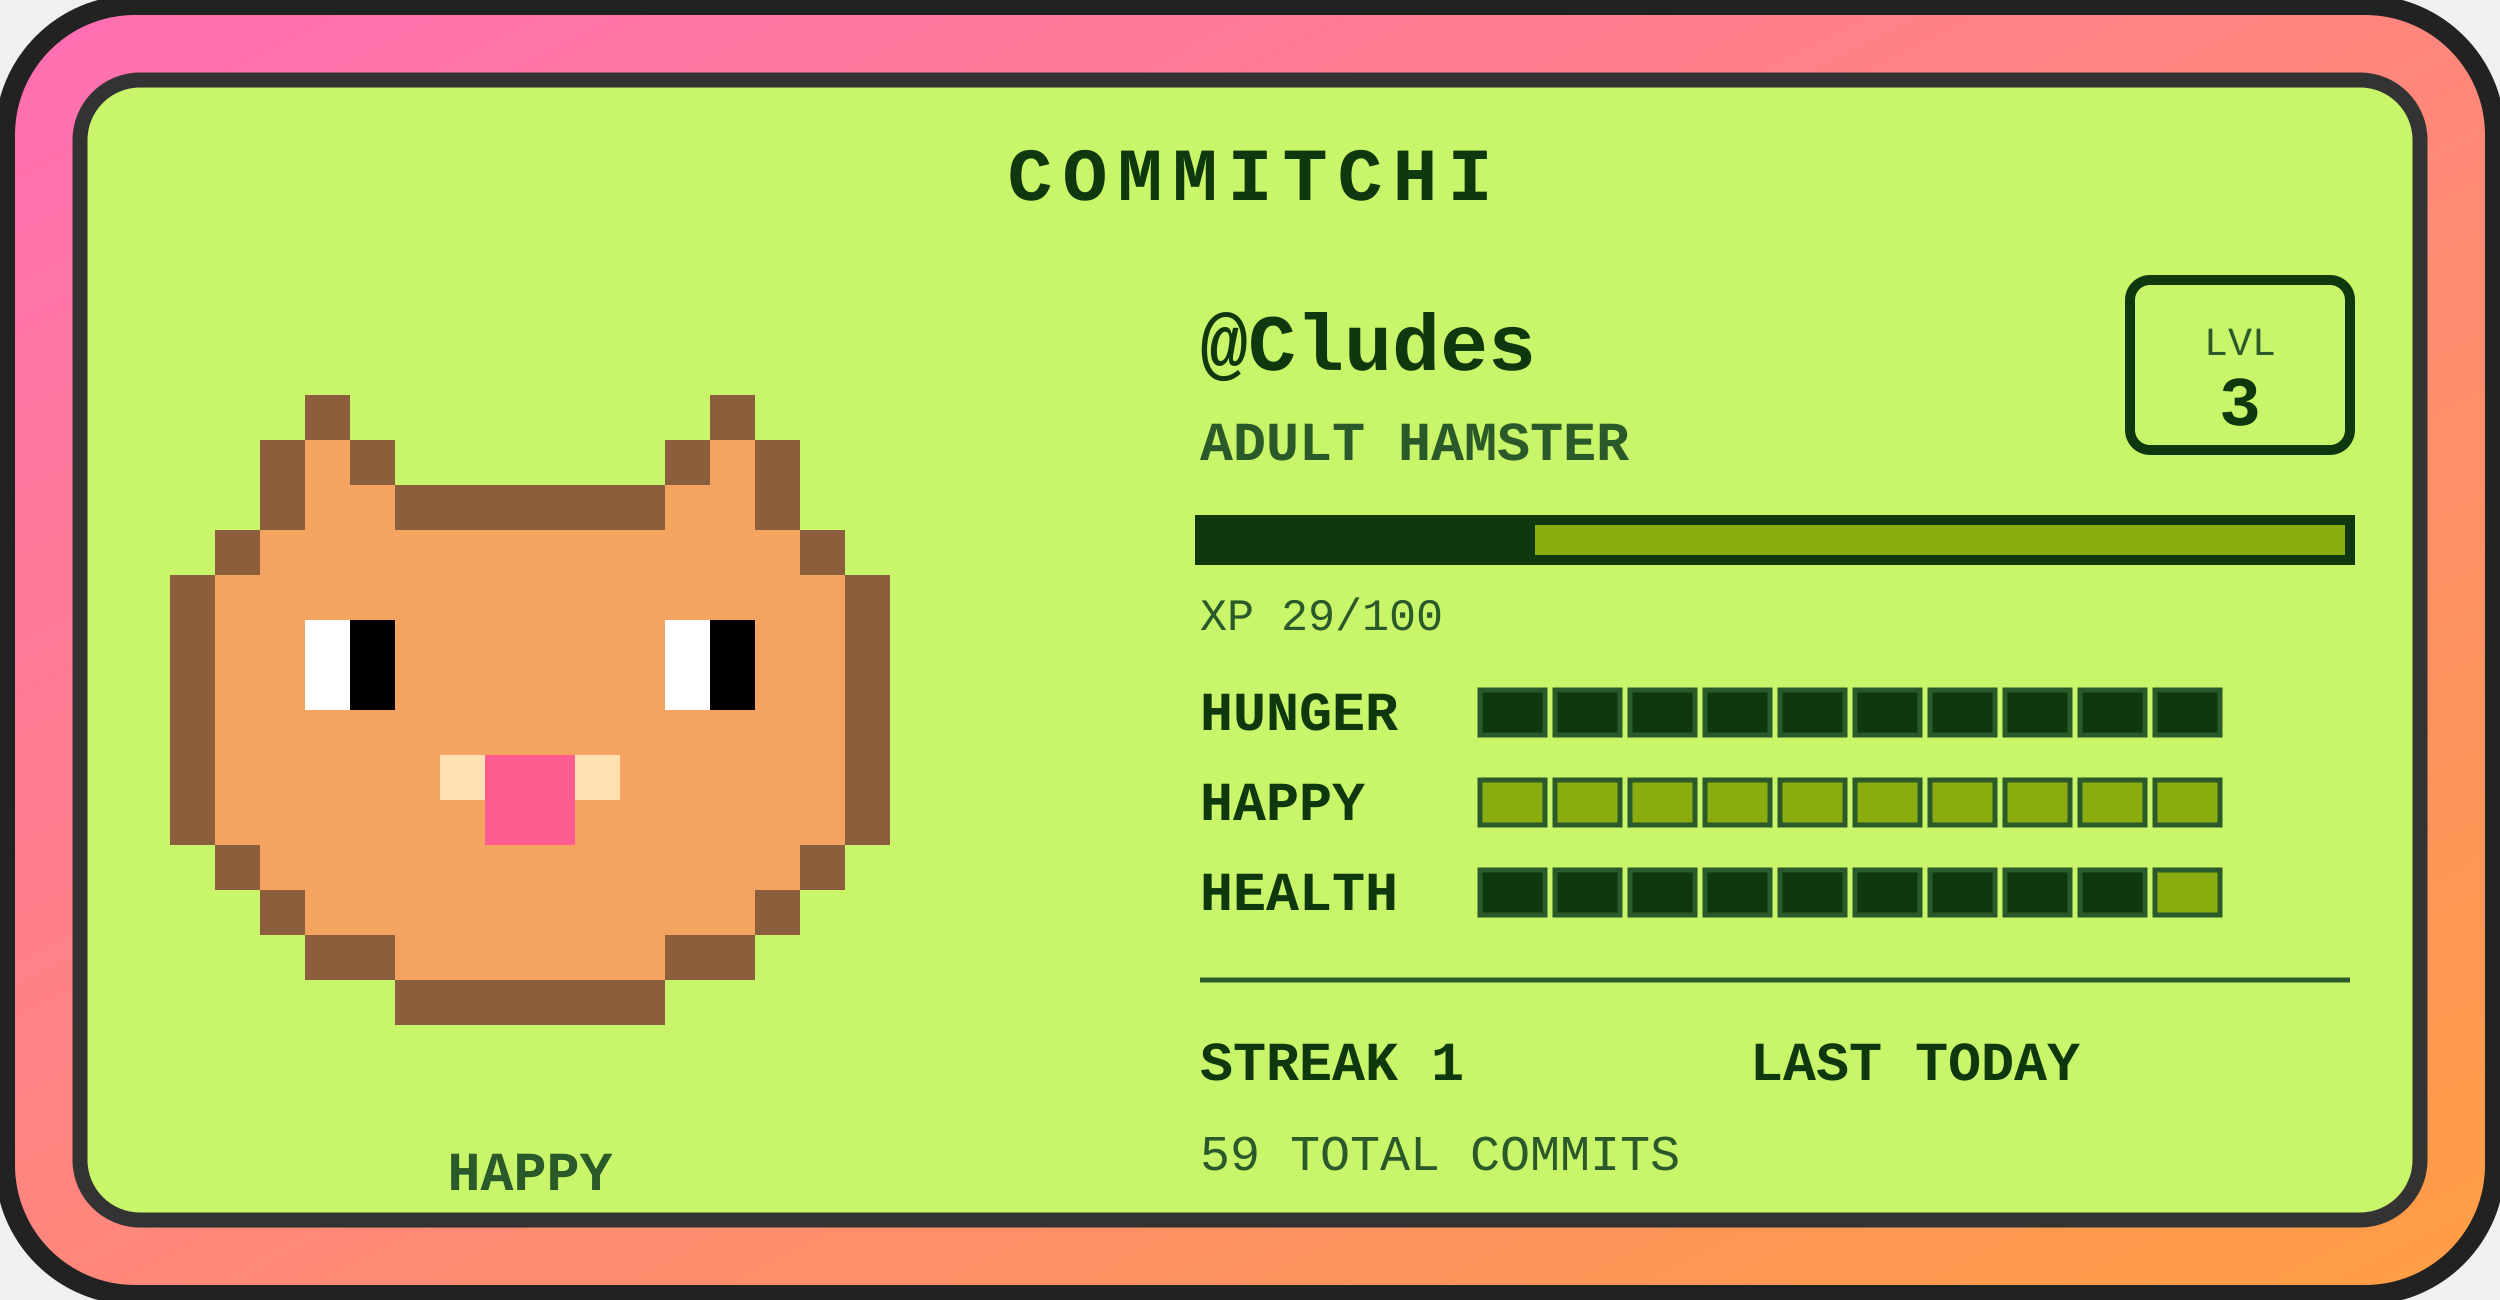
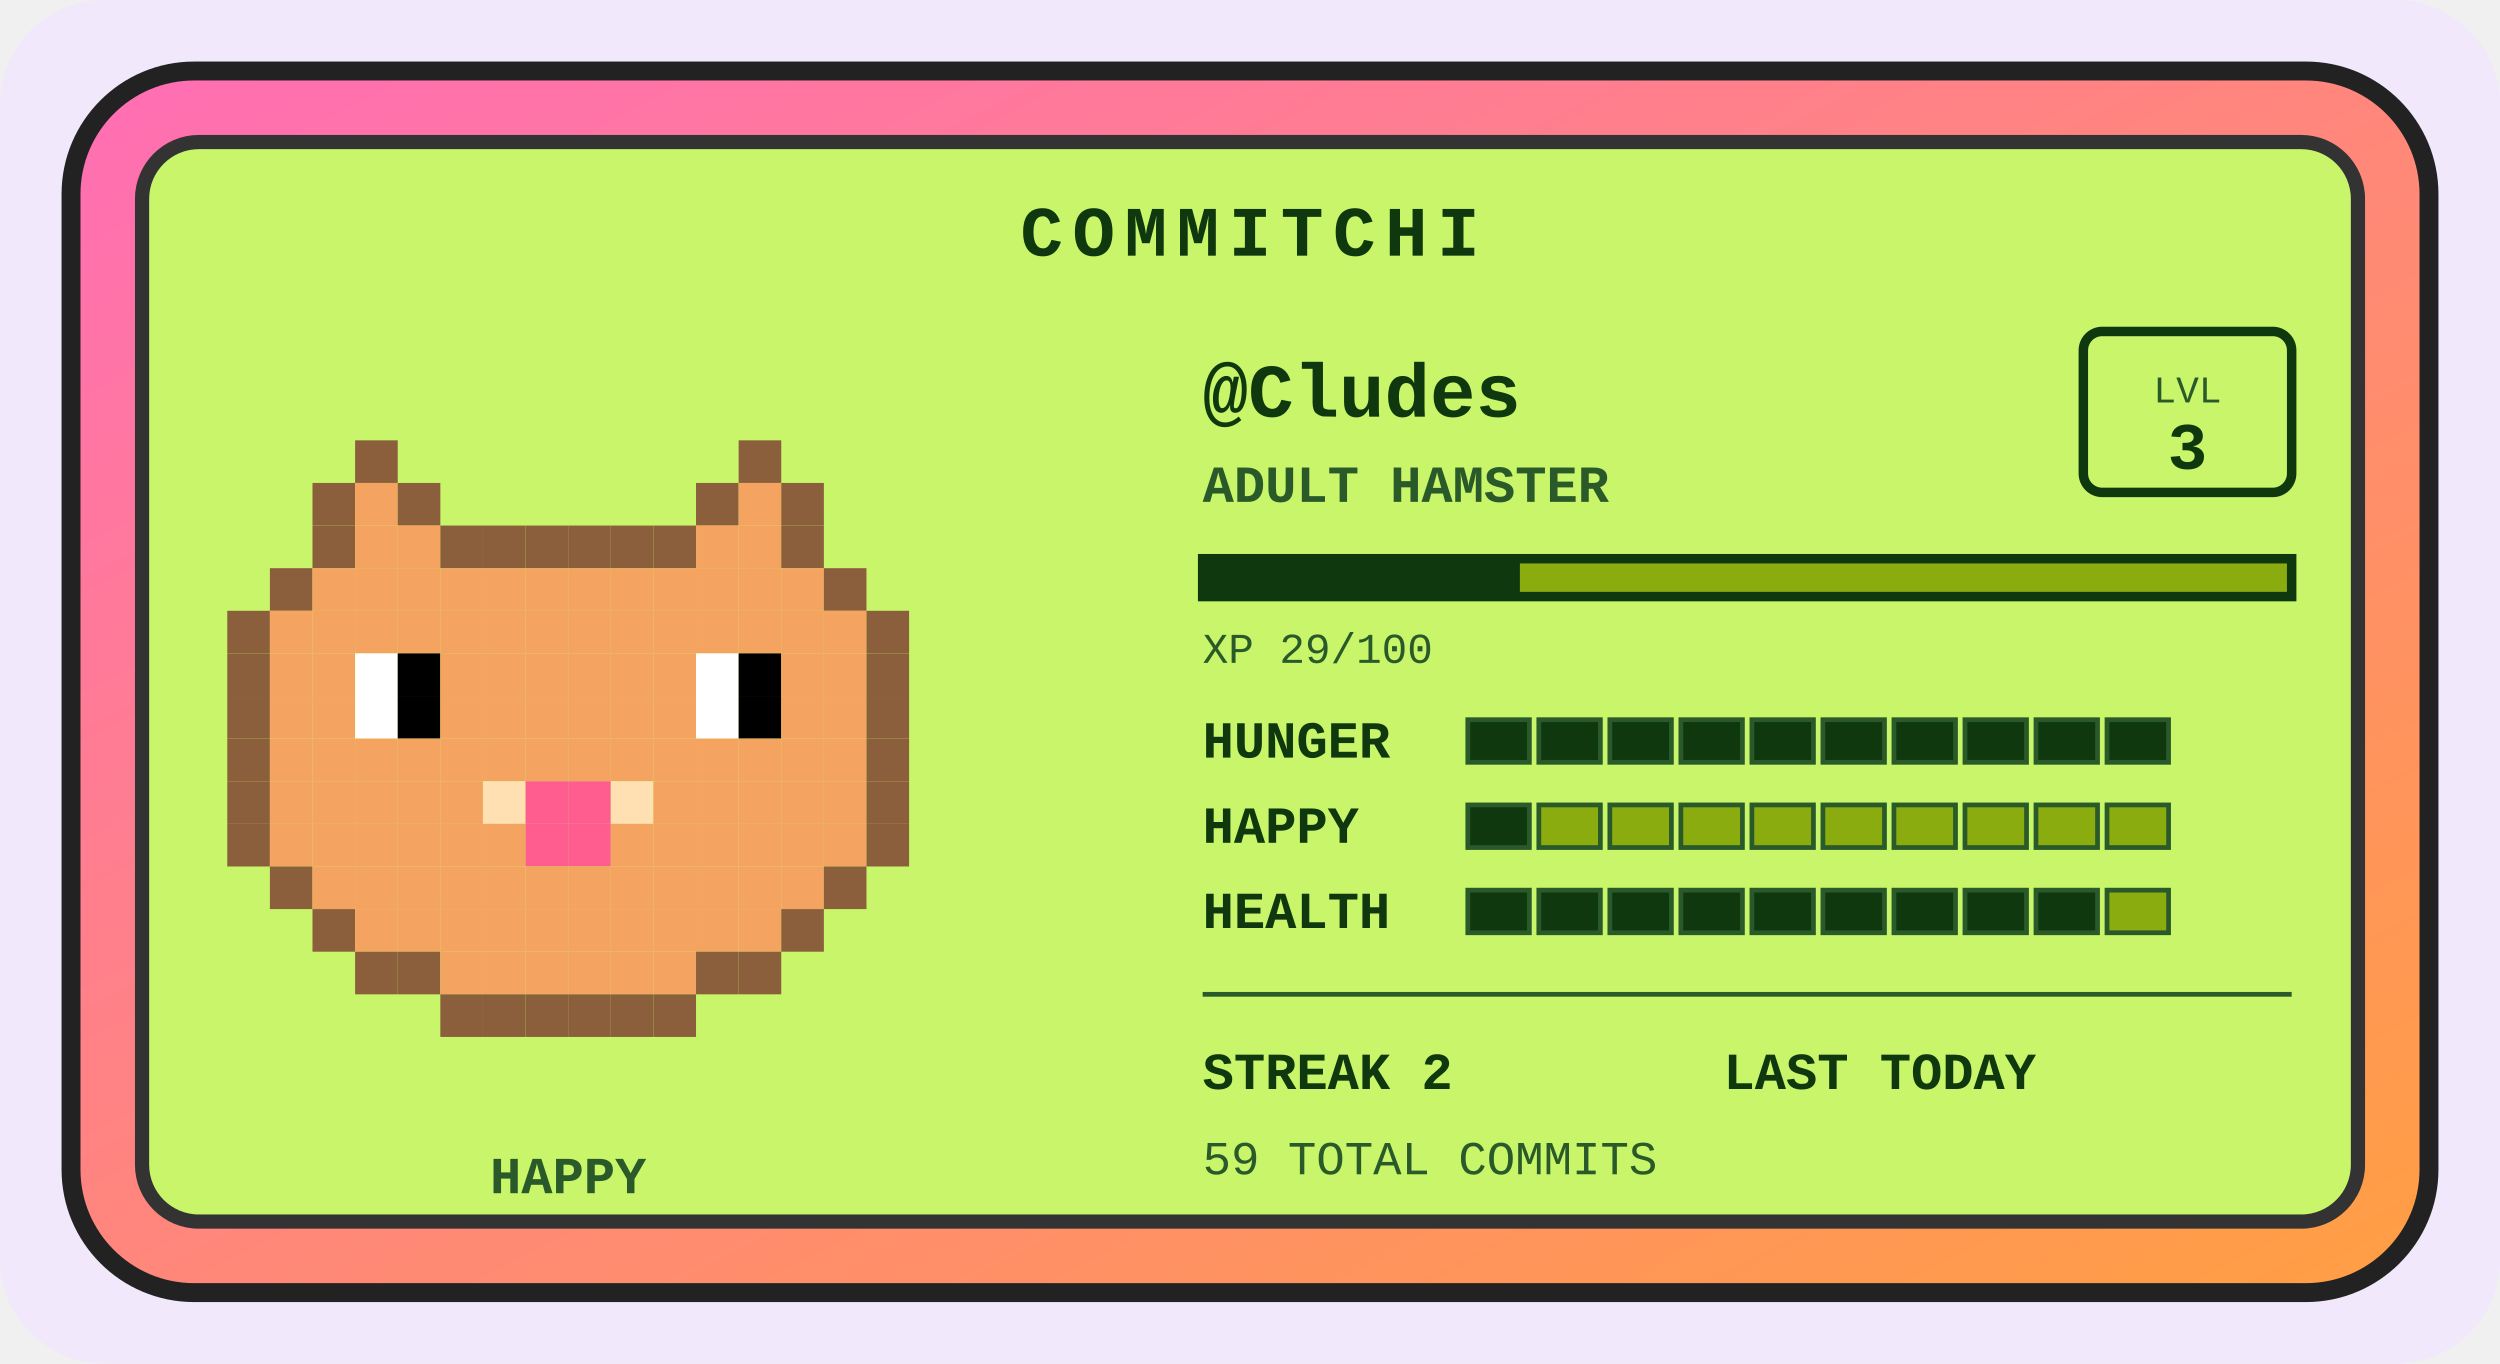
- <svg xmlns="http://www.w3.org/2000/svg" width="500" height="260" viewBox="0 0 500 260" role="img" aria-label="Commitchi pet for Cludes">
+ <svg xmlns="http://www.w3.org/2000/svg" width="528" height="288" viewBox="0 0 528 288" role="img" aria-label="Commitchi pet for Cludes">
+   <style>
+     .bg { fill: #f1e8fb; }
+     @media (prefers-color-scheme: dark) { .bg { fill: #0d0d0f; } }
+   </style>
  <defs>
    <linearGradient id="shell" x1="0" y1="0" x2="1" y2="1">
      <stop offset="0" stop-color="#ff6eb4" />
      <stop offset="1" stop-color="#ff9f43" />
    </linearGradient>
  </defs>
-   <rect x="1" y="1" width="498" height="258" rx="26" fill="url(#shell)" stroke="#222" stroke-width="4" />
-   <rect x="16" y="16" width="468" height="228" rx="12" fill="#c8f569" stroke="#333" stroke-width="3" />
-   <text x="250" y="40" text-anchor="middle" font-family="'Courier New',monospace" font-size="15" font-weight="bold" letter-spacing="2" fill="#0f380f">COMMITCHI</text>
-   <g>
-     <rect x="61" y="79" width="9" height="9" fill="#8b5e3c" />
-     <rect x="142" y="79" width="9" height="9" fill="#8b5e3c" />
-     <rect x="52" y="88" width="9" height="9" fill="#8b5e3c" />
-     <rect x="61" y="88" width="9" height="9" fill="#f4a460" />
-     <rect x="70" y="88" width="9" height="9" fill="#8b5e3c" />
-     <rect x="133" y="88" width="9" height="9" fill="#8b5e3c" />
-     <rect x="142" y="88" width="9" height="9" fill="#f4a460" />
-     <rect x="151" y="88" width="9" height="9" fill="#8b5e3c" />
-     <rect x="52" y="97" width="9" height="9" fill="#8b5e3c" />
-     <rect x="61" y="97" width="9" height="9" fill="#f4a460" />
-     <rect x="70" y="97" width="9" height="9" fill="#f4a460" />
-     <rect x="79" y="97" width="9" height="9" fill="#8b5e3c" />
-     <rect x="88" y="97" width="9" height="9" fill="#8b5e3c" />
-     <rect x="97" y="97" width="9" height="9" fill="#8b5e3c" />
-     <rect x="106" y="97" width="9" height="9" fill="#8b5e3c" />
-     <rect x="115" y="97" width="9" height="9" fill="#8b5e3c" />
-     <rect x="124" y="97" width="9" height="9" fill="#8b5e3c" />
-     <rect x="133" y="97" width="9" height="9" fill="#f4a460" />
-     <rect x="142" y="97" width="9" height="9" fill="#f4a460" />
-     <rect x="151" y="97" width="9" height="9" fill="#8b5e3c" />
-     <rect x="43" y="106" width="9" height="9" fill="#8b5e3c" />
-     <rect x="52" y="106" width="9" height="9" fill="#f4a460" />
-     <rect x="61" y="106" width="9" height="9" fill="#f4a460" />
-     <rect x="70" y="106" width="9" height="9" fill="#f4a460" />
-     <rect x="79" y="106" width="9" height="9" fill="#f4a460" />
-     <rect x="88" y="106" width="9" height="9" fill="#f4a460" />
-     <rect x="97" y="106" width="9" height="9" fill="#f4a460" />
-     <rect x="106" y="106" width="9" height="9" fill="#f4a460" />
-     <rect x="115" y="106" width="9" height="9" fill="#f4a460" />
-     <rect x="124" y="106" width="9" height="9" fill="#f4a460" />
-     <rect x="133" y="106" width="9" height="9" fill="#f4a460" />
-     <rect x="142" y="106" width="9" height="9" fill="#f4a460" />
-     <rect x="151" y="106" width="9" height="9" fill="#f4a460" />
-     <rect x="160" y="106" width="9" height="9" fill="#8b5e3c" />
-     <rect x="34" y="115" width="9" height="9" fill="#8b5e3c" />
-     <rect x="43" y="115" width="9" height="9" fill="#f4a460" />
-     <rect x="52" y="115" width="9" height="9" fill="#f4a460" />
-     <rect x="61" y="115" width="9" height="9" fill="#f4a460" />
-     <rect x="70" y="115" width="9" height="9" fill="#f4a460" />
-     <rect x="79" y="115" width="9" height="9" fill="#f4a460" />
-     <rect x="88" y="115" width="9" height="9" fill="#f4a460" />
-     <rect x="97" y="115" width="9" height="9" fill="#f4a460" />
-     <rect x="106" y="115" width="9" height="9" fill="#f4a460" />
-     <rect x="115" y="115" width="9" height="9" fill="#f4a460" />
-     <rect x="124" y="115" width="9" height="9" fill="#f4a460" />
-     <rect x="133" y="115" width="9" height="9" fill="#f4a460" />
-     <rect x="142" y="115" width="9" height="9" fill="#f4a460" />
-     <rect x="151" y="115" width="9" height="9" fill="#f4a460" />
-     <rect x="160" y="115" width="9" height="9" fill="#f4a460" />
-     <rect x="169" y="115" width="9" height="9" fill="#8b5e3c" />
-     <rect x="34" y="124" width="9" height="9" fill="#8b5e3c" />
-     <rect x="43" y="124" width="9" height="9" fill="#f4a460" />
-     <rect x="52" y="124" width="9" height="9" fill="#f4a460" />
-     <rect x="61" y="124" width="9" height="9" fill="#ffffff" />
-     <rect x="70" y="124" width="9" height="9" fill="#000000" />
-     <rect x="79" y="124" width="9" height="9" fill="#f4a460" />
-     <rect x="88" y="124" width="9" height="9" fill="#f4a460" />
-     <rect x="97" y="124" width="9" height="9" fill="#f4a460" />
-     <rect x="106" y="124" width="9" height="9" fill="#f4a460" />
-     <rect x="115" y="124" width="9" height="9" fill="#f4a460" />
-     <rect x="124" y="124" width="9" height="9" fill="#f4a460" />
-     <rect x="133" y="124" width="9" height="9" fill="#ffffff" />
-     <rect x="142" y="124" width="9" height="9" fill="#000000" />
-     <rect x="151" y="124" width="9" height="9" fill="#f4a460" />
-     <rect x="160" y="124" width="9" height="9" fill="#f4a460" />
-     <rect x="169" y="124" width="9" height="9" fill="#8b5e3c" />
-     <rect x="34" y="133" width="9" height="9" fill="#8b5e3c" />
-     <rect x="43" y="133" width="9" height="9" fill="#f4a460" />
-     <rect x="52" y="133" width="9" height="9" fill="#f4a460" />
-     <rect x="61" y="133" width="9" height="9" fill="#ffffff" />
-     <rect x="70" y="133" width="9" height="9" fill="#000000" />
-     <rect x="79" y="133" width="9" height="9" fill="#f4a460" />
-     <rect x="88" y="133" width="9" height="9" fill="#f4a460" />
-     <rect x="97" y="133" width="9" height="9" fill="#f4a460" />
-     <rect x="106" y="133" width="9" height="9" fill="#f4a460" />
-     <rect x="115" y="133" width="9" height="9" fill="#f4a460" />
-     <rect x="124" y="133" width="9" height="9" fill="#f4a460" />
-     <rect x="133" y="133" width="9" height="9" fill="#ffffff" />
-     <rect x="142" y="133" width="9" height="9" fill="#000000" />
-     <rect x="151" y="133" width="9" height="9" fill="#f4a460" />
-     <rect x="160" y="133" width="9" height="9" fill="#f4a460" />
-     <rect x="169" y="133" width="9" height="9" fill="#8b5e3c" />
-     <rect x="34" y="142" width="9" height="9" fill="#8b5e3c" />
-     <rect x="43" y="142" width="9" height="9" fill="#f4a460" />
-     <rect x="52" y="142" width="9" height="9" fill="#f4a460" />
-     <rect x="61" y="142" width="9" height="9" fill="#f4a460" />
-     <rect x="70" y="142" width="9" height="9" fill="#f4a460" />
-     <rect x="79" y="142" width="9" height="9" fill="#f4a460" />
-     <rect x="88" y="142" width="9" height="9" fill="#f4a460" />
-     <rect x="97" y="142" width="9" height="9" fill="#f4a460" />
-     <rect x="106" y="142" width="9" height="9" fill="#f4a460" />
-     <rect x="115" y="142" width="9" height="9" fill="#f4a460" />
-     <rect x="124" y="142" width="9" height="9" fill="#f4a460" />
-     <rect x="133" y="142" width="9" height="9" fill="#f4a460" />
-     <rect x="142" y="142" width="9" height="9" fill="#f4a460" />
-     <rect x="151" y="142" width="9" height="9" fill="#f4a460" />
-     <rect x="160" y="142" width="9" height="9" fill="#f4a460" />
-     <rect x="169" y="142" width="9" height="9" fill="#8b5e3c" />
-     <rect x="34" y="151" width="9" height="9" fill="#8b5e3c" />
-     <rect x="43" y="151" width="9" height="9" fill="#f4a460" />
-     <rect x="52" y="151" width="9" height="9" fill="#f4a460" />
-     <rect x="61" y="151" width="9" height="9" fill="#f4a460" />
-     <rect x="70" y="151" width="9" height="9" fill="#f4a460" />
-     <rect x="79" y="151" width="9" height="9" fill="#f4a460" />
-     <rect x="88" y="151" width="9" height="9" fill="#ffe0b2" />
-     <rect x="97" y="151" width="9" height="9" fill="#ff5d8f" />
-     <rect x="106" y="151" width="9" height="9" fill="#ff5d8f" />
-     <rect x="115" y="151" width="9" height="9" fill="#ffe0b2" />
-     <rect x="124" y="151" width="9" height="9" fill="#f4a460" />
-     <rect x="133" y="151" width="9" height="9" fill="#f4a460" />
-     <rect x="142" y="151" width="9" height="9" fill="#f4a460" />
-     <rect x="151" y="151" width="9" height="9" fill="#f4a460" />
-     <rect x="160" y="151" width="9" height="9" fill="#f4a460" />
-     <rect x="169" y="151" width="9" height="9" fill="#8b5e3c" />
-     <rect x="34" y="160" width="9" height="9" fill="#8b5e3c" />
-     <rect x="43" y="160" width="9" height="9" fill="#f4a460" />
-     <rect x="52" y="160" width="9" height="9" fill="#f4a460" />
-     <rect x="61" y="160" width="9" height="9" fill="#f4a460" />
-     <rect x="70" y="160" width="9" height="9" fill="#f4a460" />
-     <rect x="79" y="160" width="9" height="9" fill="#f4a460" />
-     <rect x="88" y="160" width="9" height="9" fill="#f4a460" />
-     <rect x="97" y="160" width="9" height="9" fill="#ff5d8f" />
-     <rect x="106" y="160" width="9" height="9" fill="#ff5d8f" />
-     <rect x="115" y="160" width="9" height="9" fill="#f4a460" />
-     <rect x="124" y="160" width="9" height="9" fill="#f4a460" />
-     <rect x="133" y="160" width="9" height="9" fill="#f4a460" />
-     <rect x="142" y="160" width="9" height="9" fill="#f4a460" />
-     <rect x="151" y="160" width="9" height="9" fill="#f4a460" />
-     <rect x="160" y="160" width="9" height="9" fill="#f4a460" />
-     <rect x="169" y="160" width="9" height="9" fill="#8b5e3c" />
-     <rect x="43" y="169" width="9" height="9" fill="#8b5e3c" />
-     <rect x="52" y="169" width="9" height="9" fill="#f4a460" />
-     <rect x="61" y="169" width="9" height="9" fill="#f4a460" />
-     <rect x="70" y="169" width="9" height="9" fill="#f4a460" />
-     <rect x="79" y="169" width="9" height="9" fill="#f4a460" />
-     <rect x="88" y="169" width="9" height="9" fill="#f4a460" />
-     <rect x="97" y="169" width="9" height="9" fill="#f4a460" />
-     <rect x="106" y="169" width="9" height="9" fill="#f4a460" />
-     <rect x="115" y="169" width="9" height="9" fill="#f4a460" />
-     <rect x="124" y="169" width="9" height="9" fill="#f4a460" />
-     <rect x="133" y="169" width="9" height="9" fill="#f4a460" />
-     <rect x="142" y="169" width="9" height="9" fill="#f4a460" />
-     <rect x="151" y="169" width="9" height="9" fill="#f4a460" />
-     <rect x="160" y="169" width="9" height="9" fill="#8b5e3c" />
-     <rect x="52" y="178" width="9" height="9" fill="#8b5e3c" />
-     <rect x="61" y="178" width="9" height="9" fill="#f4a460" />
-     <rect x="70" y="178" width="9" height="9" fill="#f4a460" />
-     <rect x="79" y="178" width="9" height="9" fill="#f4a460" />
-     <rect x="88" y="178" width="9" height="9" fill="#f4a460" />
-     <rect x="97" y="178" width="9" height="9" fill="#f4a460" />
-     <rect x="106" y="178" width="9" height="9" fill="#f4a460" />
-     <rect x="115" y="178" width="9" height="9" fill="#f4a460" />
-     <rect x="124" y="178" width="9" height="9" fill="#f4a460" />
-     <rect x="133" y="178" width="9" height="9" fill="#f4a460" />
-     <rect x="142" y="178" width="9" height="9" fill="#f4a460" />
-     <rect x="151" y="178" width="9" height="9" fill="#8b5e3c" />
-     <rect x="61" y="187" width="9" height="9" fill="#8b5e3c" />
-     <rect x="70" y="187" width="9" height="9" fill="#8b5e3c" />
-     <rect x="79" y="187" width="9" height="9" fill="#f4a460" />
-     <rect x="88" y="187" width="9" height="9" fill="#f4a460" />
-     <rect x="97" y="187" width="9" height="9" fill="#f4a460" />
-     <rect x="106" y="187" width="9" height="9" fill="#f4a460" />
-     <rect x="115" y="187" width="9" height="9" fill="#f4a460" />
-     <rect x="124" y="187" width="9" height="9" fill="#f4a460" />
-     <rect x="133" y="187" width="9" height="9" fill="#8b5e3c" />
-     <rect x="142" y="187" width="9" height="9" fill="#8b5e3c" />
-     <rect x="79" y="196" width="9" height="9" fill="#8b5e3c" />
-     <rect x="88" y="196" width="9" height="9" fill="#8b5e3c" />
-     <rect x="97" y="196" width="9" height="9" fill="#8b5e3c" />
-     <rect x="106" y="196" width="9" height="9" fill="#8b5e3c" />
-     <rect x="115" y="196" width="9" height="9" fill="#8b5e3c" />
-     <rect x="124" y="196" width="9" height="9" fill="#8b5e3c" />
-     <animateTransform attributeName="transform" type="translate" values="0 0; 0 -5; 0 0" dur="3s" repeatCount="indefinite" />
+   <rect class="bg" x="0" y="0" width="528" height="288" rx="22" />
+   <g transform="translate(14, 14)">
+     <rect x="1" y="1" width="498" height="258" rx="26" fill="url(#shell)" stroke="#222" stroke-width="4" />
+     <rect x="16" y="16" width="468" height="228" rx="12" fill="#c8f569" stroke="#333" stroke-width="3" />
+     <text x="250" y="40" text-anchor="middle" font-family="'Courier New',monospace" font-size="15" font-weight="bold" letter-spacing="2" fill="#0f380f">COMMITCHI</text>
+     <g>
+       <rect x="61" y="79" width="9" height="9" fill="#8b5e3c" />
+       <rect x="142" y="79" width="9" height="9" fill="#8b5e3c" />
+       <rect x="52" y="88" width="9" height="9" fill="#8b5e3c" />
+       <rect x="61" y="88" width="9" height="9" fill="#f4a460" />
+       <rect x="70" y="88" width="9" height="9" fill="#8b5e3c" />
+       <rect x="133" y="88" width="9" height="9" fill="#8b5e3c" />
+       <rect x="142" y="88" width="9" height="9" fill="#f4a460" />
+       <rect x="151" y="88" width="9" height="9" fill="#8b5e3c" />
+       <rect x="52" y="97" width="9" height="9" fill="#8b5e3c" />
+       <rect x="61" y="97" width="9" height="9" fill="#f4a460" />
+       <rect x="70" y="97" width="9" height="9" fill="#f4a460" />
+       <rect x="79" y="97" width="9" height="9" fill="#8b5e3c" />
+       <rect x="88" y="97" width="9" height="9" fill="#8b5e3c" />
+       <rect x="97" y="97" width="9" height="9" fill="#8b5e3c" />
+       <rect x="106" y="97" width="9" height="9" fill="#8b5e3c" />
+       <rect x="115" y="97" width="9" height="9" fill="#8b5e3c" />
+       <rect x="124" y="97" width="9" height="9" fill="#8b5e3c" />
+       <rect x="133" y="97" width="9" height="9" fill="#f4a460" />
+       <rect x="142" y="97" width="9" height="9" fill="#f4a460" />
+       <rect x="151" y="97" width="9" height="9" fill="#8b5e3c" />
+       <rect x="43" y="106" width="9" height="9" fill="#8b5e3c" />
+       <rect x="52" y="106" width="9" height="9" fill="#f4a460" />
+       <rect x="61" y="106" width="9" height="9" fill="#f4a460" />
+       <rect x="70" y="106" width="9" height="9" fill="#f4a460" />
+       <rect x="79" y="106" width="9" height="9" fill="#f4a460" />
+       <rect x="88" y="106" width="9" height="9" fill="#f4a460" />
+       <rect x="97" y="106" width="9" height="9" fill="#f4a460" />
+       <rect x="106" y="106" width="9" height="9" fill="#f4a460" />
+       <rect x="115" y="106" width="9" height="9" fill="#f4a460" />
+       <rect x="124" y="106" width="9" height="9" fill="#f4a460" />
+       <rect x="133" y="106" width="9" height="9" fill="#f4a460" />
+       <rect x="142" y="106" width="9" height="9" fill="#f4a460" />
+       <rect x="151" y="106" width="9" height="9" fill="#f4a460" />
+       <rect x="160" y="106" width="9" height="9" fill="#8b5e3c" />
+       <rect x="34" y="115" width="9" height="9" fill="#8b5e3c" />
+       <rect x="43" y="115" width="9" height="9" fill="#f4a460" />
+       <rect x="52" y="115" width="9" height="9" fill="#f4a460" />
+       <rect x="61" y="115" width="9" height="9" fill="#f4a460" />
+       <rect x="70" y="115" width="9" height="9" fill="#f4a460" />
+       <rect x="79" y="115" width="9" height="9" fill="#f4a460" />
+       <rect x="88" y="115" width="9" height="9" fill="#f4a460" />
+       <rect x="97" y="115" width="9" height="9" fill="#f4a460" />
+       <rect x="106" y="115" width="9" height="9" fill="#f4a460" />
+       <rect x="115" y="115" width="9" height="9" fill="#f4a460" />
+       <rect x="124" y="115" width="9" height="9" fill="#f4a460" />
+       <rect x="133" y="115" width="9" height="9" fill="#f4a460" />
+       <rect x="142" y="115" width="9" height="9" fill="#f4a460" />
+       <rect x="151" y="115" width="9" height="9" fill="#f4a460" />
+       <rect x="160" y="115" width="9" height="9" fill="#f4a460" />
+       <rect x="169" y="115" width="9" height="9" fill="#8b5e3c" />
+       <rect x="34" y="124" width="9" height="9" fill="#8b5e3c" />
+       <rect x="43" y="124" width="9" height="9" fill="#f4a460" />
+       <rect x="52" y="124" width="9" height="9" fill="#f4a460" />
+       <rect x="61" y="124" width="9" height="9" fill="#ffffff" />
+       <rect x="70" y="124" width="9" height="9" fill="#000000" />
+       <rect x="79" y="124" width="9" height="9" fill="#f4a460" />
+       <rect x="88" y="124" width="9" height="9" fill="#f4a460" />
+       <rect x="97" y="124" width="9" height="9" fill="#f4a460" />
+       <rect x="106" y="124" width="9" height="9" fill="#f4a460" />
+       <rect x="115" y="124" width="9" height="9" fill="#f4a460" />
+       <rect x="124" y="124" width="9" height="9" fill="#f4a460" />
+       <rect x="133" y="124" width="9" height="9" fill="#ffffff" />
+       <rect x="142" y="124" width="9" height="9" fill="#000000" />
+       <rect x="151" y="124" width="9" height="9" fill="#f4a460" />
+       <rect x="160" y="124" width="9" height="9" fill="#f4a460" />
+       <rect x="169" y="124" width="9" height="9" fill="#8b5e3c" />
+       <rect x="34" y="133" width="9" height="9" fill="#8b5e3c" />
+       <rect x="43" y="133" width="9" height="9" fill="#f4a460" />
+       <rect x="52" y="133" width="9" height="9" fill="#f4a460" />
+       <rect x="61" y="133" width="9" height="9" fill="#ffffff" />
+       <rect x="70" y="133" width="9" height="9" fill="#000000" />
+       <rect x="79" y="133" width="9" height="9" fill="#f4a460" />
+       <rect x="88" y="133" width="9" height="9" fill="#f4a460" />
+       <rect x="97" y="133" width="9" height="9" fill="#f4a460" />
+       <rect x="106" y="133" width="9" height="9" fill="#f4a460" />
+       <rect x="115" y="133" width="9" height="9" fill="#f4a460" />
+       <rect x="124" y="133" width="9" height="9" fill="#f4a460" />
+       <rect x="133" y="133" width="9" height="9" fill="#ffffff" />
+       <rect x="142" y="133" width="9" height="9" fill="#000000" />
+       <rect x="151" y="133" width="9" height="9" fill="#f4a460" />
+       <rect x="160" y="133" width="9" height="9" fill="#f4a460" />
+       <rect x="169" y="133" width="9" height="9" fill="#8b5e3c" />
+       <rect x="34" y="142" width="9" height="9" fill="#8b5e3c" />
+       <rect x="43" y="142" width="9" height="9" fill="#f4a460" />
+       <rect x="52" y="142" width="9" height="9" fill="#f4a460" />
+       <rect x="61" y="142" width="9" height="9" fill="#f4a460" />
+       <rect x="70" y="142" width="9" height="9" fill="#f4a460" />
+       <rect x="79" y="142" width="9" height="9" fill="#f4a460" />
+       <rect x="88" y="142" width="9" height="9" fill="#f4a460" />
+       <rect x="97" y="142" width="9" height="9" fill="#f4a460" />
+       <rect x="106" y="142" width="9" height="9" fill="#f4a460" />
+       <rect x="115" y="142" width="9" height="9" fill="#f4a460" />
+       <rect x="124" y="142" width="9" height="9" fill="#f4a460" />
+       <rect x="133" y="142" width="9" height="9" fill="#f4a460" />
+       <rect x="142" y="142" width="9" height="9" fill="#f4a460" />
+       <rect x="151" y="142" width="9" height="9" fill="#f4a460" />
+       <rect x="160" y="142" width="9" height="9" fill="#f4a460" />
+       <rect x="169" y="142" width="9" height="9" fill="#8b5e3c" />
+       <rect x="34" y="151" width="9" height="9" fill="#8b5e3c" />
+       <rect x="43" y="151" width="9" height="9" fill="#f4a460" />
+       <rect x="52" y="151" width="9" height="9" fill="#f4a460" />
+       <rect x="61" y="151" width="9" height="9" fill="#f4a460" />
+       <rect x="70" y="151" width="9" height="9" fill="#f4a460" />
+       <rect x="79" y="151" width="9" height="9" fill="#f4a460" />
+       <rect x="88" y="151" width="9" height="9" fill="#ffe0b2" />
+       <rect x="97" y="151" width="9" height="9" fill="#ff5d8f" />
+       <rect x="106" y="151" width="9" height="9" fill="#ff5d8f" />
+       <rect x="115" y="151" width="9" height="9" fill="#ffe0b2" />
+       <rect x="124" y="151" width="9" height="9" fill="#f4a460" />
+       <rect x="133" y="151" width="9" height="9" fill="#f4a460" />
+       <rect x="142" y="151" width="9" height="9" fill="#f4a460" />
+       <rect x="151" y="151" width="9" height="9" fill="#f4a460" />
+       <rect x="160" y="151" width="9" height="9" fill="#f4a460" />
+       <rect x="169" y="151" width="9" height="9" fill="#8b5e3c" />
+       <rect x="34" y="160" width="9" height="9" fill="#8b5e3c" />
+       <rect x="43" y="160" width="9" height="9" fill="#f4a460" />
+       <rect x="52" y="160" width="9" height="9" fill="#f4a460" />
+       <rect x="61" y="160" width="9" height="9" fill="#f4a460" />
+       <rect x="70" y="160" width="9" height="9" fill="#f4a460" />
+       <rect x="79" y="160" width="9" height="9" fill="#f4a460" />
+       <rect x="88" y="160" width="9" height="9" fill="#f4a460" />
+       <rect x="97" y="160" width="9" height="9" fill="#ff5d8f" />
+       <rect x="106" y="160" width="9" height="9" fill="#ff5d8f" />
+       <rect x="115" y="160" width="9" height="9" fill="#f4a460" />
+       <rect x="124" y="160" width="9" height="9" fill="#f4a460" />
+       <rect x="133" y="160" width="9" height="9" fill="#f4a460" />
+       <rect x="142" y="160" width="9" height="9" fill="#f4a460" />
+       <rect x="151" y="160" width="9" height="9" fill="#f4a460" />
+       <rect x="160" y="160" width="9" height="9" fill="#f4a460" />
+       <rect x="169" y="160" width="9" height="9" fill="#8b5e3c" />
+       <rect x="43" y="169" width="9" height="9" fill="#8b5e3c" />
+       <rect x="52" y="169" width="9" height="9" fill="#f4a460" />
+       <rect x="61" y="169" width="9" height="9" fill="#f4a460" />
+       <rect x="70" y="169" width="9" height="9" fill="#f4a460" />
+       <rect x="79" y="169" width="9" height="9" fill="#f4a460" />
+       <rect x="88" y="169" width="9" height="9" fill="#f4a460" />
+       <rect x="97" y="169" width="9" height="9" fill="#f4a460" />
+       <rect x="106" y="169" width="9" height="9" fill="#f4a460" />
+       <rect x="115" y="169" width="9" height="9" fill="#f4a460" />
+       <rect x="124" y="169" width="9" height="9" fill="#f4a460" />
+       <rect x="133" y="169" width="9" height="9" fill="#f4a460" />
+       <rect x="142" y="169" width="9" height="9" fill="#f4a460" />
+       <rect x="151" y="169" width="9" height="9" fill="#f4a460" />
+       <rect x="160" y="169" width="9" height="9" fill="#8b5e3c" />
+       <rect x="52" y="178" width="9" height="9" fill="#8b5e3c" />
+       <rect x="61" y="178" width="9" height="9" fill="#f4a460" />
+       <rect x="70" y="178" width="9" height="9" fill="#f4a460" />
+       <rect x="79" y="178" width="9" height="9" fill="#f4a460" />
+       <rect x="88" y="178" width="9" height="9" fill="#f4a460" />
+       <rect x="97" y="178" width="9" height="9" fill="#f4a460" />
+       <rect x="106" y="178" width="9" height="9" fill="#f4a460" />
+       <rect x="115" y="178" width="9" height="9" fill="#f4a460" />
+       <rect x="124" y="178" width="9" height="9" fill="#f4a460" />
+       <rect x="133" y="178" width="9" height="9" fill="#f4a460" />
+       <rect x="142" y="178" width="9" height="9" fill="#f4a460" />
+       <rect x="151" y="178" width="9" height="9" fill="#8b5e3c" />
+       <rect x="61" y="187" width="9" height="9" fill="#8b5e3c" />
+       <rect x="70" y="187" width="9" height="9" fill="#8b5e3c" />
+       <rect x="79" y="187" width="9" height="9" fill="#f4a460" />
+       <rect x="88" y="187" width="9" height="9" fill="#f4a460" />
+       <rect x="97" y="187" width="9" height="9" fill="#f4a460" />
+       <rect x="106" y="187" width="9" height="9" fill="#f4a460" />
+       <rect x="115" y="187" width="9" height="9" fill="#f4a460" />
+       <rect x="124" y="187" width="9" height="9" fill="#f4a460" />
+       <rect x="133" y="187" width="9" height="9" fill="#8b5e3c" />
+       <rect x="142" y="187" width="9" height="9" fill="#8b5e3c" />
+       <rect x="79" y="196" width="9" height="9" fill="#8b5e3c" />
+       <rect x="88" y="196" width="9" height="9" fill="#8b5e3c" />
+       <rect x="97" y="196" width="9" height="9" fill="#8b5e3c" />
+       <rect x="106" y="196" width="9" height="9" fill="#8b5e3c" />
+       <rect x="115" y="196" width="9" height="9" fill="#8b5e3c" />
+       <rect x="124" y="196" width="9" height="9" fill="#8b5e3c" />
+       <animateTransform attributeName="transform" type="translate" values="0 0; 0 -5; 0 0" dur="3s" repeatCount="indefinite" />
+     </g>
+     <text x="106" y="238" text-anchor="middle" font-family="'Courier New',monospace" font-size="11" font-weight="bold" fill="#2a5a2a">HAPPY</text>
+     <text x="240" y="74" font-family="'Courier New',monospace" font-size="16" font-weight="bold" fill="#0f380f">@Cludes</text>
+     <text x="240" y="92" font-family="'Courier New',monospace" font-size="11" font-weight="bold" fill="#2a5a2a">ADULT HAMSTER</text>
+     <rect x="426" y="56" width="44" height="34" rx="4" fill="none" stroke="#0f380f" stroke-width="2" />
+     <text x="448" y="71" text-anchor="middle" font-family="'Courier New',monospace" font-size="8" fill="#2a5a2a">LVL</text>
+     <text x="448" y="85" text-anchor="middle" font-family="'Courier New',monospace" font-size="14" font-weight="bold" fill="#0f380f">3</text>
+     <rect x="240" y="104" width="230" height="8" fill="#8bac0f" stroke="#0f380f" stroke-width="2" />
+     <rect x="240" y="104" width="67" height="8" fill="#0f380f" />
+     <text x="240" y="126" font-family="'Courier New',monospace" font-size="9" fill="#2a5a2a">XP 29/100</text>
+     <text x="240" y="146" font-family="'Courier New',monospace" font-size="11" font-weight="bold" fill="#0f380f">HUNGER</text>
+     <rect x="296" y="138" width="13" height="9" fill="#0f380f" stroke="#2a5a2a" stroke-width="1" />
+     <rect x="311" y="138" width="13" height="9" fill="#0f380f" stroke="#2a5a2a" stroke-width="1" />
+     <rect x="326" y="138" width="13" height="9" fill="#0f380f" stroke="#2a5a2a" stroke-width="1" />
+     <rect x="341" y="138" width="13" height="9" fill="#0f380f" stroke="#2a5a2a" stroke-width="1" />
+     <rect x="356" y="138" width="13" height="9" fill="#0f380f" stroke="#2a5a2a" stroke-width="1" />
+     <rect x="371" y="138" width="13" height="9" fill="#0f380f" stroke="#2a5a2a" stroke-width="1" />
+     <rect x="386" y="138" width="13" height="9" fill="#0f380f" stroke="#2a5a2a" stroke-width="1" />
+     <rect x="401" y="138" width="13" height="9" fill="#0f380f" stroke="#2a5a2a" stroke-width="1" />
+     <rect x="416" y="138" width="13" height="9" fill="#0f380f" stroke="#2a5a2a" stroke-width="1" />
+     <rect x="431" y="138" width="13" height="9" fill="#0f380f" stroke="#2a5a2a" stroke-width="1" />
+     <text x="240" y="164" font-family="'Courier New',monospace" font-size="11" font-weight="bold" fill="#0f380f">HAPPY</text>
+     <rect x="296" y="156" width="13" height="9" fill="#0f380f" stroke="#2a5a2a" stroke-width="1" />
+     <rect x="311" y="156" width="13" height="9" fill="#8bac0f" stroke="#2a5a2a" stroke-width="1" />
+     <rect x="326" y="156" width="13" height="9" fill="#8bac0f" stroke="#2a5a2a" stroke-width="1" />
+     <rect x="341" y="156" width="13" height="9" fill="#8bac0f" stroke="#2a5a2a" stroke-width="1" />
+     <rect x="356" y="156" width="13" height="9" fill="#8bac0f" stroke="#2a5a2a" stroke-width="1" />
+     <rect x="371" y="156" width="13" height="9" fill="#8bac0f" stroke="#2a5a2a" stroke-width="1" />
+     <rect x="386" y="156" width="13" height="9" fill="#8bac0f" stroke="#2a5a2a" stroke-width="1" />
+     <rect x="401" y="156" width="13" height="9" fill="#8bac0f" stroke="#2a5a2a" stroke-width="1" />
+     <rect x="416" y="156" width="13" height="9" fill="#8bac0f" stroke="#2a5a2a" stroke-width="1" />
+     <rect x="431" y="156" width="13" height="9" fill="#8bac0f" stroke="#2a5a2a" stroke-width="1" />
+     <text x="240" y="182" font-family="'Courier New',monospace" font-size="11" font-weight="bold" fill="#0f380f">HEALTH</text>
+     <rect x="296" y="174" width="13" height="9" fill="#0f380f" stroke="#2a5a2a" stroke-width="1" />
+     <rect x="311" y="174" width="13" height="9" fill="#0f380f" stroke="#2a5a2a" stroke-width="1" />
+     <rect x="326" y="174" width="13" height="9" fill="#0f380f" stroke="#2a5a2a" stroke-width="1" />
+     <rect x="341" y="174" width="13" height="9" fill="#0f380f" stroke="#2a5a2a" stroke-width="1" />
+     <rect x="356" y="174" width="13" height="9" fill="#0f380f" stroke="#2a5a2a" stroke-width="1" />
+     <rect x="371" y="174" width="13" height="9" fill="#0f380f" stroke="#2a5a2a" stroke-width="1" />
+     <rect x="386" y="174" width="13" height="9" fill="#0f380f" stroke="#2a5a2a" stroke-width="1" />
+     <rect x="401" y="174" width="13" height="9" fill="#0f380f" stroke="#2a5a2a" stroke-width="1" />
+     <rect x="416" y="174" width="13" height="9" fill="#0f380f" stroke="#2a5a2a" stroke-width="1" />
+     <rect x="431" y="174" width="13" height="9" fill="#8bac0f" stroke="#2a5a2a" stroke-width="1" />
+     <line x1="240" y1="196" x2="470" y2="196" stroke="#2a5a2a" stroke-width="1" />
+     <text x="240" y="216" font-family="'Courier New',monospace" font-size="11" font-weight="bold" fill="#0f380f">STREAK 2</text>
+     <text x="350" y="216" font-family="'Courier New',monospace" font-size="11" font-weight="bold" fill="#0f380f">LAST TODAY</text>
+     <text x="240" y="234" font-family="'Courier New',monospace" font-size="10" fill="#2a5a2a">59 TOTAL COMMITS</text>
  </g>
-   <text x="106" y="238" text-anchor="middle" font-family="'Courier New',monospace" font-size="11" font-weight="bold" fill="#2a5a2a">HAPPY</text>
-   <text x="240" y="74" font-family="'Courier New',monospace" font-size="16" font-weight="bold" fill="#0f380f">@Cludes</text>
-   <text x="240" y="92" font-family="'Courier New',monospace" font-size="11" font-weight="bold" fill="#2a5a2a">ADULT HAMSTER</text>
-   <rect x="426" y="56" width="44" height="34" rx="4" fill="none" stroke="#0f380f" stroke-width="2" />
-   <text x="448" y="71" text-anchor="middle" font-family="'Courier New',monospace" font-size="8" fill="#2a5a2a">LVL</text>
-   <text x="448" y="85" text-anchor="middle" font-family="'Courier New',monospace" font-size="14" font-weight="bold" fill="#0f380f">3</text>
-   <rect x="240" y="104" width="230" height="8" fill="#8bac0f" stroke="#0f380f" stroke-width="2" />
-   <rect x="240" y="104" width="67" height="8" fill="#0f380f" />
-   <text x="240" y="126" font-family="'Courier New',monospace" font-size="9" fill="#2a5a2a">XP 29/100</text>
-   <text x="240" y="146" font-family="'Courier New',monospace" font-size="11" font-weight="bold" fill="#0f380f">HUNGER</text>
-   <rect x="296" y="138" width="13" height="9" fill="#0f380f" stroke="#2a5a2a" stroke-width="1" />
-   <rect x="311" y="138" width="13" height="9" fill="#0f380f" stroke="#2a5a2a" stroke-width="1" />
-   <rect x="326" y="138" width="13" height="9" fill="#0f380f" stroke="#2a5a2a" stroke-width="1" />
-   <rect x="341" y="138" width="13" height="9" fill="#0f380f" stroke="#2a5a2a" stroke-width="1" />
-   <rect x="356" y="138" width="13" height="9" fill="#0f380f" stroke="#2a5a2a" stroke-width="1" />
-   <rect x="371" y="138" width="13" height="9" fill="#0f380f" stroke="#2a5a2a" stroke-width="1" />
-   <rect x="386" y="138" width="13" height="9" fill="#0f380f" stroke="#2a5a2a" stroke-width="1" />
-   <rect x="401" y="138" width="13" height="9" fill="#0f380f" stroke="#2a5a2a" stroke-width="1" />
-   <rect x="416" y="138" width="13" height="9" fill="#0f380f" stroke="#2a5a2a" stroke-width="1" />
-   <rect x="431" y="138" width="13" height="9" fill="#0f380f" stroke="#2a5a2a" stroke-width="1" />
-   <text x="240" y="164" font-family="'Courier New',monospace" font-size="11" font-weight="bold" fill="#0f380f">HAPPY</text>
-   <rect x="296" y="156" width="13" height="9" fill="#8bac0f" stroke="#2a5a2a" stroke-width="1" />
-   <rect x="311" y="156" width="13" height="9" fill="#8bac0f" stroke="#2a5a2a" stroke-width="1" />
-   <rect x="326" y="156" width="13" height="9" fill="#8bac0f" stroke="#2a5a2a" stroke-width="1" />
-   <rect x="341" y="156" width="13" height="9" fill="#8bac0f" stroke="#2a5a2a" stroke-width="1" />
-   <rect x="356" y="156" width="13" height="9" fill="#8bac0f" stroke="#2a5a2a" stroke-width="1" />
-   <rect x="371" y="156" width="13" height="9" fill="#8bac0f" stroke="#2a5a2a" stroke-width="1" />
-   <rect x="386" y="156" width="13" height="9" fill="#8bac0f" stroke="#2a5a2a" stroke-width="1" />
-   <rect x="401" y="156" width="13" height="9" fill="#8bac0f" stroke="#2a5a2a" stroke-width="1" />
-   <rect x="416" y="156" width="13" height="9" fill="#8bac0f" stroke="#2a5a2a" stroke-width="1" />
-   <rect x="431" y="156" width="13" height="9" fill="#8bac0f" stroke="#2a5a2a" stroke-width="1" />
-   <text x="240" y="182" font-family="'Courier New',monospace" font-size="11" font-weight="bold" fill="#0f380f">HEALTH</text>
-   <rect x="296" y="174" width="13" height="9" fill="#0f380f" stroke="#2a5a2a" stroke-width="1" />
-   <rect x="311" y="174" width="13" height="9" fill="#0f380f" stroke="#2a5a2a" stroke-width="1" />
-   <rect x="326" y="174" width="13" height="9" fill="#0f380f" stroke="#2a5a2a" stroke-width="1" />
-   <rect x="341" y="174" width="13" height="9" fill="#0f380f" stroke="#2a5a2a" stroke-width="1" />
-   <rect x="356" y="174" width="13" height="9" fill="#0f380f" stroke="#2a5a2a" stroke-width="1" />
-   <rect x="371" y="174" width="13" height="9" fill="#0f380f" stroke="#2a5a2a" stroke-width="1" />
-   <rect x="386" y="174" width="13" height="9" fill="#0f380f" stroke="#2a5a2a" stroke-width="1" />
-   <rect x="401" y="174" width="13" height="9" fill="#0f380f" stroke="#2a5a2a" stroke-width="1" />
-   <rect x="416" y="174" width="13" height="9" fill="#0f380f" stroke="#2a5a2a" stroke-width="1" />
-   <rect x="431" y="174" width="13" height="9" fill="#8bac0f" stroke="#2a5a2a" stroke-width="1" />
-   <line x1="240" y1="196" x2="470" y2="196" stroke="#2a5a2a" stroke-width="1" />
-   <text x="240" y="216" font-family="'Courier New',monospace" font-size="11" font-weight="bold" fill="#0f380f">STREAK 1</text>
-   <text x="350" y="216" font-family="'Courier New',monospace" font-size="11" font-weight="bold" fill="#0f380f">LAST TODAY</text>
-   <text x="240" y="234" font-family="'Courier New',monospace" font-size="10" fill="#2a5a2a">59 TOTAL COMMITS</text>
</svg>
